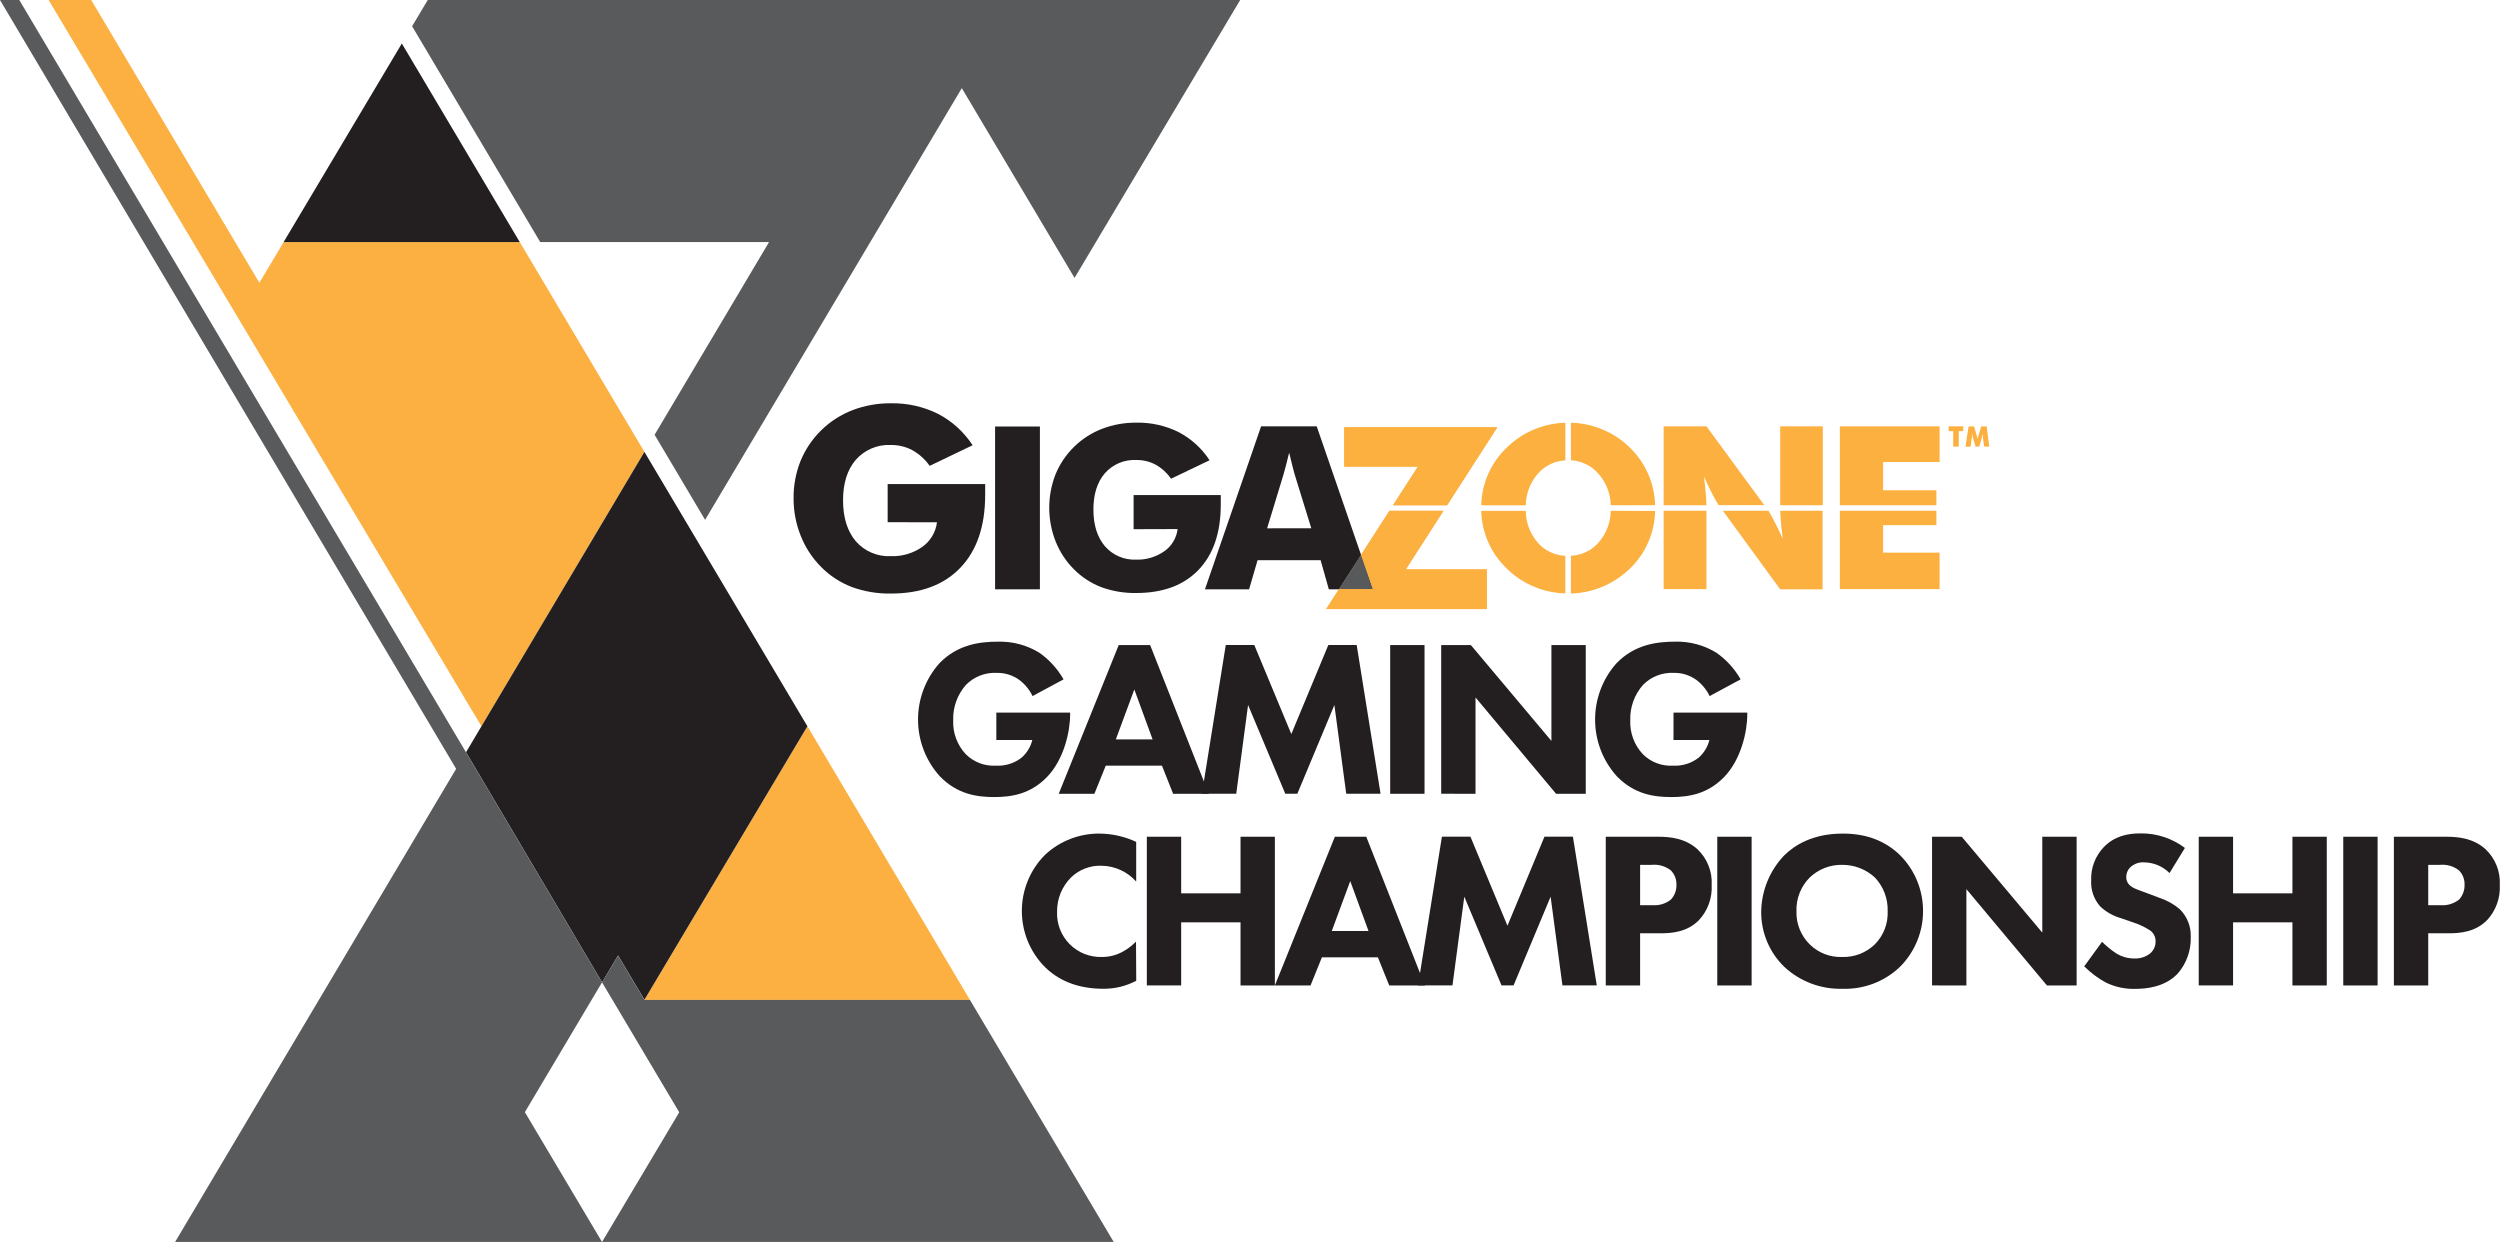
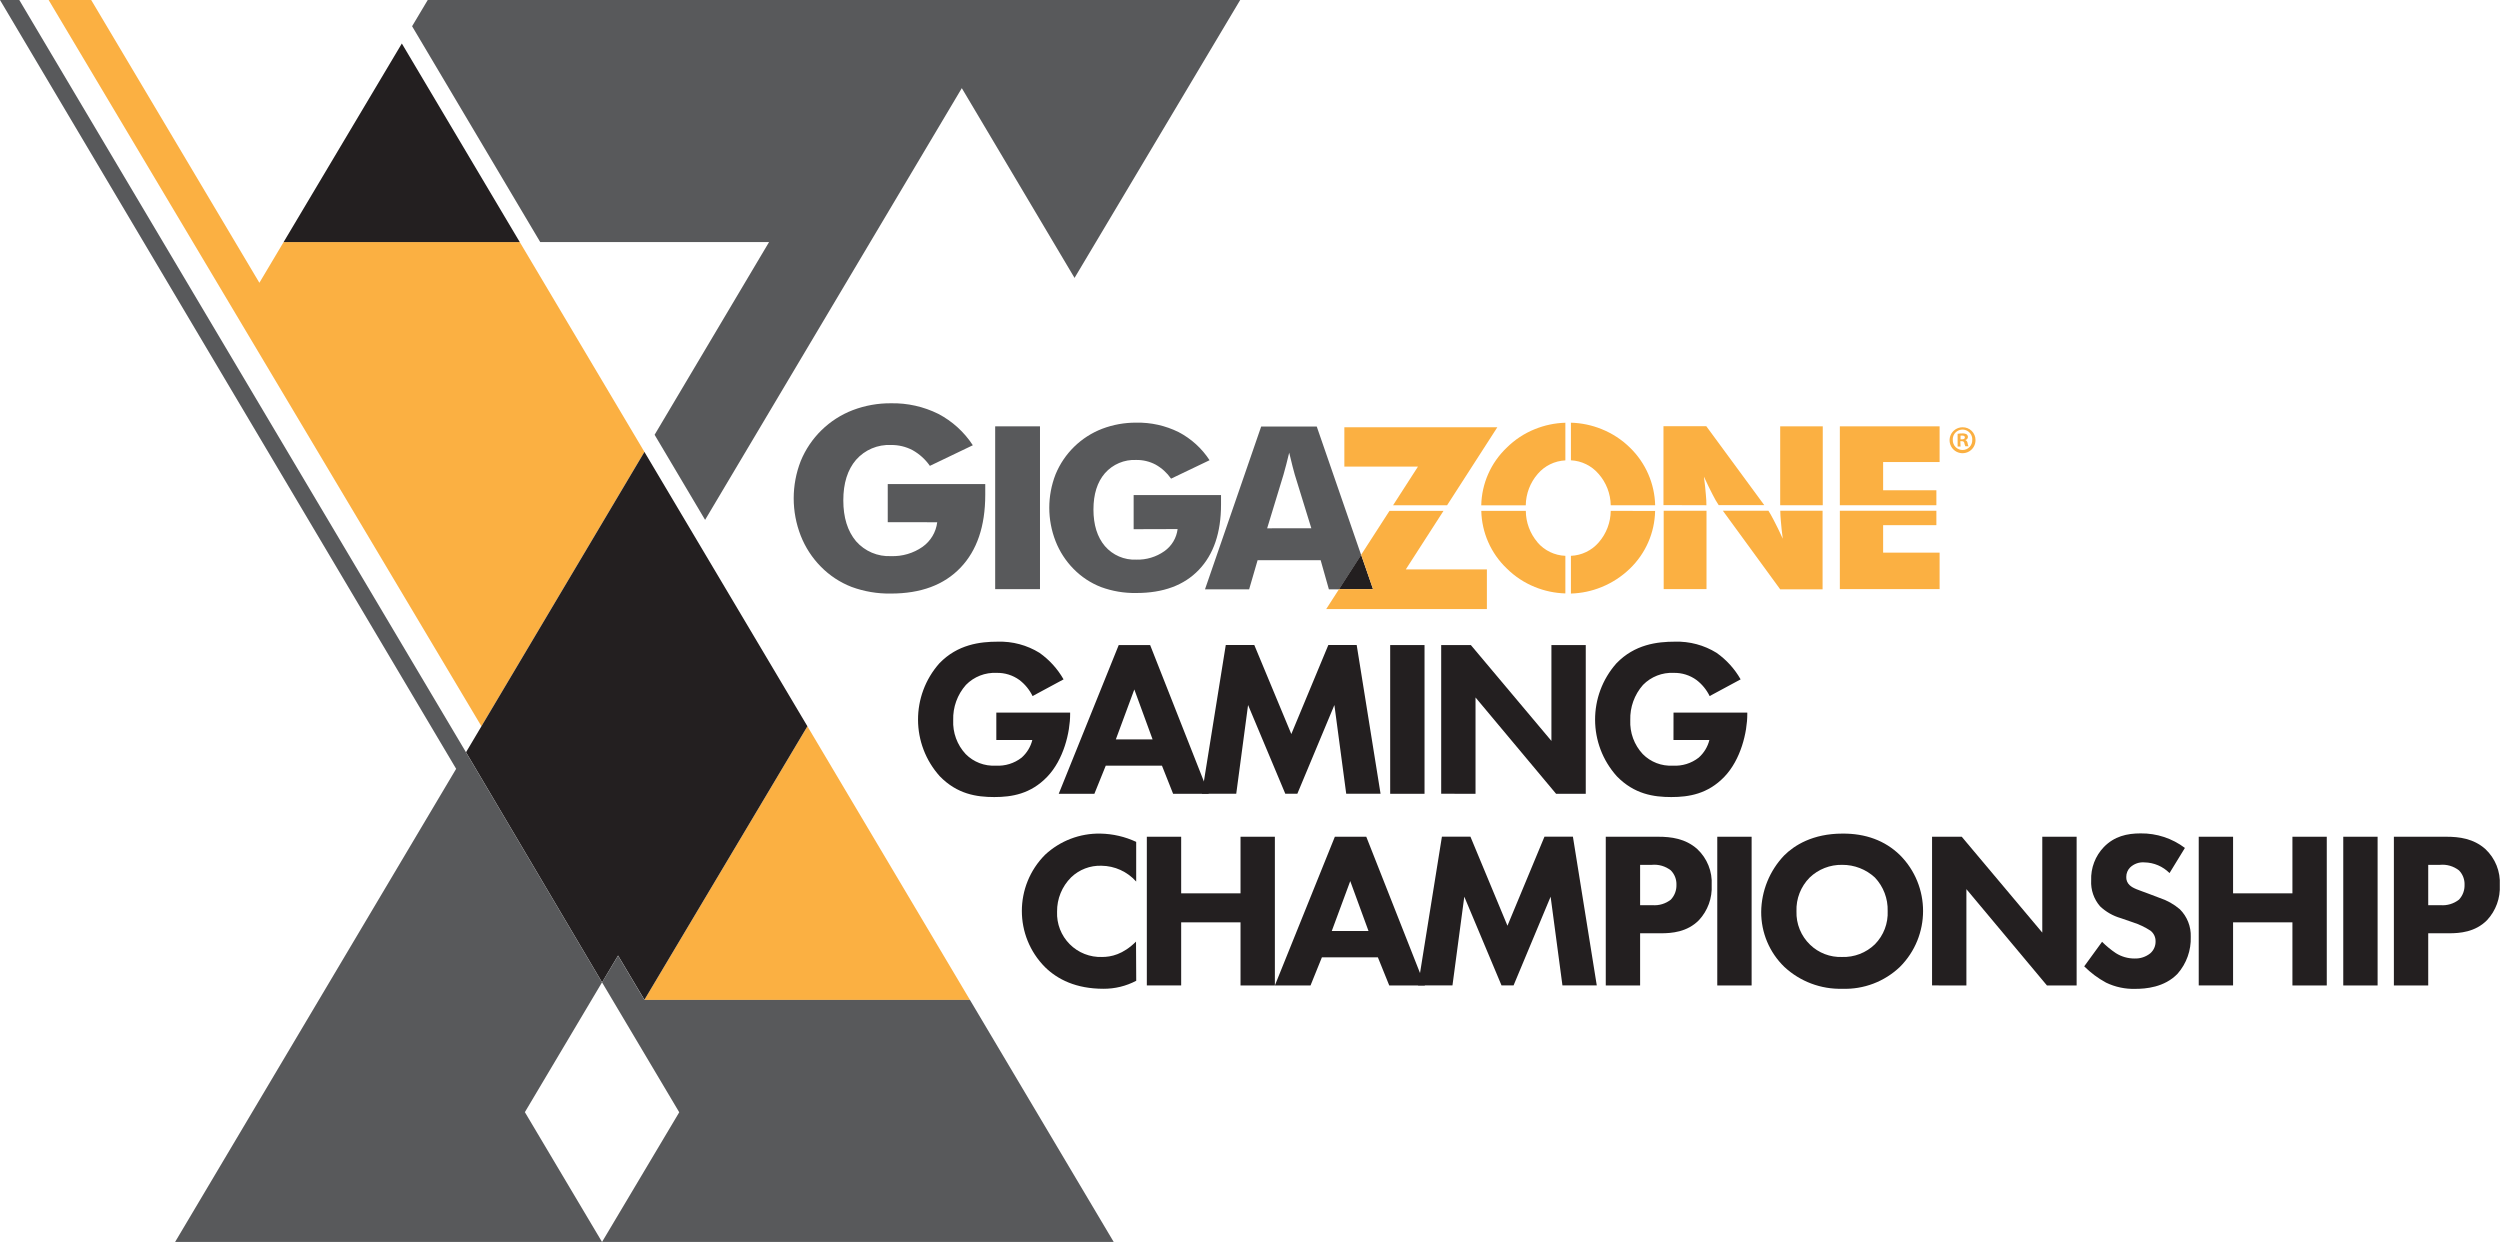
<svg xmlns="http://www.w3.org/2000/svg" viewBox="0 0 589.67 292.94">
  <defs>
-     <style>.a{fill:#fbb040;}.b{fill:#231f20;}.c{fill:none;}.d{fill:#58595b;}.e{fill:#fbb041;}.f{fill:#595a5c;}</style>
+     <style>.a{fill:#231f20;}.b{fill:#fbb042;}.c{fill:#58595b;}</style>
  </defs>
-   <polygon class="a" points="328.57 119.18 341.31 119.18 353.16 100.78 317.07 100.78 317.07 110.06 334.44 110.06 328.57 119.18" />
-   <polygon class="a" points="340.47 120.48 327.73 120.48 321.04 130.86 315.83 138.95 312.8 143.66 350.7 143.66 350.7 134.31 331.57 134.31 340.47 120.48" />
-   <path class="b" d="M209.37,123.17v-9h23q0,.44,0,1t0,1.55q0,11.07-5.84,17.18T210.11,140a25.6,25.6,0,0,1-9.27-1.57,20.53,20.53,0,0,1-7.25-4.79,21.65,21.65,0,0,1-4.73-7.28,23.43,23.43,0,0,1-1.68-8.8,23.2,23.2,0,0,1,1.64-8.83,21.7,21.7,0,0,1,12.29-12,24.81,24.81,0,0,1,9-1.61,24.06,24.06,0,0,1,11.14,2.49,21.78,21.78,0,0,1,8.16,7.41l-10.13,4.86a12.32,12.32,0,0,0-4.09-3.7,10.6,10.6,0,0,0-5.08-1.22,10.33,10.33,0,0,0-8.26,3.5q-3,3.5-3,9.56t3,9.64a10.31,10.31,0,0,0,8.26,3.52,12.21,12.21,0,0,0,7.42-2.18,8.35,8.35,0,0,0,3.47-5.81Z" transform="translate(0 0)" />
-   <path class="b" d="M234.71,139v-38.4h10.57V139Z" transform="translate(0 0)" />
-   <path class="b" d="M267.38,124.82v-8.05h20.56q0,.39,0,.86t0,1.39q0,9.91-5.23,15.38T268,139.87a22.91,22.91,0,0,1-8.3-1.4,18.38,18.38,0,0,1-6.49-4.29,19.39,19.39,0,0,1-4.24-6.52,21.68,21.68,0,0,1,0-15.79,19.43,19.43,0,0,1,11-10.74A22.21,22.21,0,0,1,268,99.69a21.55,21.55,0,0,1,10,2.23,19.51,19.51,0,0,1,7.3,6.64l-9.08,4.35a11,11,0,0,0-3.66-3.32A9.48,9.48,0,0,0,268,108.5a9.25,9.25,0,0,0-7.4,3.13q-2.7,3.13-2.7,8.56t2.7,8.63A9.24,9.24,0,0,0,268,132a10.93,10.93,0,0,0,6.65-2,7.48,7.48,0,0,0,3.11-5.21Z" transform="translate(0 0)" />
-   <path class="c" d="M304.87,110.08l-.81-3.3q-.34,1.42-.67,2.7t-.67,2.47l-3.86,12.67h10.41l-3.91-12.67Q305.19,111.36,304.87,110.08Z" transform="translate(0 0)" />
-   <path class="b" d="M310.57,100.56H297.45L284.21,139h10.41l2-6.87h14.87l1.94,6.87h2.4l5.21-8.09Zm-11.7,24.05,3.86-12.67q.34-1.18.67-2.47t.67-2.7l.81,3.3q.32,1.29.5,1.86l3.91,12.67Z" transform="translate(0 0)" />
-   <polygon class="d" points="321.04 130.86 315.83 138.95 323.84 138.95 321.04 130.86" />
-   <path class="a" d="M402.49,119.17c0-.75-.06-1.58-.13-2.48q-.14-1.86-.46-4.27,1.13,2.46,2.08,4.29a22,22,0,0,0,1.4,2.43l0,0h10.75L402.5,100.56H392.4v18.61Z" transform="translate(0 0)" />
-   <rect class="a" x="419.89" y="100.56" width="10.05" height="18.61" />
-   <rect class="a" x="392.4" y="120.47" width="10.1" height="18.48" />
-   <path class="a" d="M419.91,120.47c0,.72.06,1.5.13,2.35q.14,1.86.46,4.25-1.15-2.52-2.11-4.34-.84-1.6-1.27-2.26H406.37L419.89,139h10V120.47Z" transform="translate(0 0)" />
-   <polygon class="a" points="444.16 123.87 456.73 123.87 456.73 120.47 433.96 120.47 433.96 138.95 457.49 138.95 457.49 130.35 444.16 130.35 444.16 123.87" />
-   <polygon class="a" points="433.96 100.56 433.96 119.17 456.73 119.17 456.73 115.64 444.16 115.64 444.16 108.97 457.49 108.97 457.49 100.56 433.96 100.56" />
-   <path class="a" d="M379.92,120.48a11.51,11.51,0,0,1-2.82,7.43,9.15,9.15,0,0,1-6.57,3.18V140a20.63,20.63,0,0,0,7.21-1.52,21,21,0,0,0,6.71-4.37,19.43,19.43,0,0,0,5.94-13.59Z" transform="translate(0 0)" />
-   <path class="a" d="M377.06,111.78a11.46,11.46,0,0,1,2.86,7.4h10.47a19.59,19.59,0,0,0-5.94-13.59,20.32,20.32,0,0,0-6.67-4.37,20.79,20.79,0,0,0-7.25-1.52v8.87A9.19,9.19,0,0,1,377.06,111.78Z" transform="translate(0 0)" />
-   <polygon class="a" points="328.57 119.18 341.31 119.18 353.16 100.78 317.07 100.78 317.07 110.06 334.44 110.06 328.57 119.18" />
-   <polygon class="a" points="340.47 120.48 327.73 120.48 321.04 130.86 323.84 138.95 315.83 138.95 312.8 143.66 350.7 143.66 350.7 134.31 331.57 134.31 340.47 120.48" />
-   <path class="a" d="M362.66,127.94a11.56,11.56,0,0,1-2.78-7.45h-10.5a19.36,19.36,0,0,0,6,13.59,20.09,20.09,0,0,0,6.62,4.37,20.64,20.64,0,0,0,7.21,1.52v-8.87A9.12,9.12,0,0,1,362.66,127.94Z" transform="translate(0 0)" />
-   <path class="a" d="M362,101.23a20.09,20.09,0,0,0-6.62,4.37,19.3,19.3,0,0,0-6,13.59h10.5a11.52,11.52,0,0,1,2.82-7.41,9.13,9.13,0,0,1,6.52-3.19V99.71A20.6,20.6,0,0,0,362,101.23Z" transform="translate(0 0)" />
-   <path class="a" d="M460.7,105.34v-3.65h-1.07v-1.13h3.44v1.13H462v3.65Z" transform="translate(0 0)" />
-   <path class="a" d="M469.2,105.34H468l-.28-2.07c0-.15,0-.31-.05-.49s0-.37,0-.58a5.79,5.79,0,0,1-.18.76l0,.14-.65,2.24h-.87l-.65-2.24,0-.14a5.32,5.32,0,0,1-.18-.75c0,.18,0,.36,0,.54s0,.35-.06.53l-.28,2.07h-1.21l.74-4.78h1.29l.72,2.47,0,.08a3.23,3.23,0,0,1,.13.57,2.38,2.38,0,0,1,0-.28q0-.16.1-.37l.73-2.46h1.29Z" transform="translate(0 0)" />
-   <path class="b" d="M235,168.08h17.41v.37c0,4.26-1.52,10.73-5.42,14.78S238.67,188,234.51,188s-8.73-.68-12.83-4.89a20,20,0,0,1-.11-26.66c4.31-4.47,9.62-5.1,13.78-5.1a17.68,17.68,0,0,1,9.83,2.63,19.4,19.4,0,0,1,5.68,6.26l-7.31,3.94a10.62,10.62,0,0,0-3.1-3.79,8.8,8.8,0,0,0-5.36-1.68,9.49,9.49,0,0,0-7.26,2.84,12,12,0,0,0-3,8.31,11,11,0,0,0,2.94,8,9.22,9.22,0,0,0,7.1,2.73,9,9,0,0,0,6.1-1.89,8.19,8.19,0,0,0,2.52-4.15H235Z" transform="translate(0 0)" />
-   <path class="b" d="M274.07,180.6H260.81l-2.68,6.63h-8.41l14.15-35.08h7.41l13.83,35.08H276.7Zm-2.21-6.2-4.31-11.78-4.36,11.78Z" transform="translate(0 0)" />
-   <path class="b" d="M283.49,187.22l5.63-35.08h6.73l8.73,21,8.73-21H320l5.63,35.08h-8.1l-2.79-20.93L306,187.22h-2.84l-8.78-20.93-2.79,20.93Z" transform="translate(0 0)" />
-   <path class="b" d="M336,152.15v35.08h-8.1V152.15Z" transform="translate(0 0)" />
-   <path class="b" d="M339.93,187.22V152.15h7l19,22.61V152.15h8.1v35.08h-7l-19-22.72v22.72Z" transform="translate(0 0)" />
-   <path class="b" d="M394.73,168.08h17.4v.37c0,4.26-1.52,10.73-5.42,14.78S398.36,188,394.2,188s-8.73-.68-12.83-4.89a20,20,0,0,1-.1-26.66c4.31-4.47,9.62-5.1,13.78-5.1a17.67,17.67,0,0,1,9.83,2.63,19.39,19.39,0,0,1,5.68,6.26l-7.31,3.94a10.62,10.62,0,0,0-3.1-3.79,8.8,8.8,0,0,0-5.36-1.68,9.49,9.49,0,0,0-7.26,2.84,12,12,0,0,0-3,8.31,11,11,0,0,0,2.94,8,9.22,9.22,0,0,0,7.1,2.73,9,9,0,0,0,6.1-1.89,8.2,8.2,0,0,0,2.52-4.15h-8.47Z" transform="translate(0 0)" />
-   <path class="b" d="M268,231.33a16.31,16.31,0,0,1-7.73,1.89c-6.47,0-10.83-2.21-13.78-5.1a18.79,18.79,0,0,1,0-26.5,18.62,18.62,0,0,1,13.09-5,20.89,20.89,0,0,1,8.41,1.95v9.36a11.12,11.12,0,0,0-8.2-3.73,9.84,9.84,0,0,0-7.15,2.74,11.23,11.23,0,0,0-3.31,8.1,10.26,10.26,0,0,0,10.62,10.68c2.1,0,4.94-.58,8-3.63Z" transform="translate(0 0)" />
-   <path class="b" d="M278.6,210.71h14V197.36h8.1v35.08h-8.1V217.55h-14v14.88h-8.1V197.36h8.1Z" transform="translate(0 0)" />
-   <path class="b" d="M325,225.81H311.79l-2.68,6.63H300.7l14.15-35.08h7.41l13.83,35.08h-8.41Zm-2.21-6.21-4.31-11.78-4.36,11.78Z" transform="translate(0 0)" />
-   <path class="b" d="M334.47,232.43l5.63-35.08h6.73l8.73,21,8.73-21H371l5.63,35.08h-8.1l-2.79-20.93L357,232.43h-2.84l-8.78-20.93-2.79,20.93Z" transform="translate(0 0)" />
-   <path class="b" d="M391.11,197.36c3.05,0,6.42.42,9.2,2.89a10.79,10.79,0,0,1,3.42,8.52,11.28,11.28,0,0,1-3,8.26c-2.79,2.84-6.47,3.1-8.94,3.1h-4.94v12.31h-8.1V197.36Zm-4.26,16.14h2.89a6.2,6.2,0,0,0,4.36-1.31,4.88,4.88,0,0,0,1.32-3.47,4.63,4.63,0,0,0-1.32-3.42,6.31,6.31,0,0,0-4.52-1.31h-2.73Z" transform="translate(0 0)" />
-   <path class="b" d="M413.15,197.36v35.08h-8.1V197.36Z" transform="translate(0 0)" />
-   <path class="b" d="M448.12,201.67a18.66,18.66,0,0,1,0,26.4,18.73,18.73,0,0,1-13.57,5.15,19.31,19.31,0,0,1-13.67-5.15,17.91,17.91,0,0,1-5.47-13,19.58,19.58,0,0,1,5.42-13.3c2.37-2.37,6.73-5.15,13.73-5.15C440,196.57,444.6,198.25,448.12,201.67ZM426.83,207a10.74,10.74,0,0,0-3.1,7.94,10.47,10.47,0,0,0,3.21,7.89,10.31,10.31,0,0,0,7.52,2.89,10.62,10.62,0,0,0,7.78-3,10.51,10.51,0,0,0,3-7.84,11.05,11.05,0,0,0-3-7.89,11.25,11.25,0,0,0-7.73-3A10.76,10.76,0,0,0,426.83,207Z" transform="translate(0 0)" />
-   <path class="b" d="M455.71,232.43V197.36h7l19,22.61V197.36h8.1v35.08h-7l-19-22.72v22.72Z" transform="translate(0 0)" />
-   <path class="b" d="M511.72,205.93a8.54,8.54,0,0,0-5.89-2.52,4.38,4.38,0,0,0-3.42,1.21,3.13,3.13,0,0,0-.89,2.21,2.46,2.46,0,0,0,.79,1.95c.84.79,2.05,1.11,4.42,2l2.63,1a14.07,14.07,0,0,1,4.79,2.68,8.75,8.75,0,0,1,2.58,6.52,12.57,12.57,0,0,1-3.1,8.68c-3.1,3.26-7.62,3.58-9.94,3.58a14.87,14.87,0,0,1-6.94-1.47,22.31,22.31,0,0,1-5.15-3.84l4.21-5.79a21.41,21.41,0,0,0,3.26,2.68,8.14,8.14,0,0,0,4.42,1.26,5.6,5.6,0,0,0,3.68-1.21,3.63,3.63,0,0,0,1.26-2.84,3.09,3.09,0,0,0-1.21-2.52,17.1,17.1,0,0,0-4.1-1.95l-2.89-1a11.82,11.82,0,0,1-4.89-2.79,8.62,8.62,0,0,1-2.1-6.1,10.78,10.78,0,0,1,3-7.89c2.47-2.52,5.42-3.21,8.68-3.21A17,17,0,0,1,515.35,200Z" transform="translate(0 0)" />
-   <path class="b" d="M526.71,210.71h14V197.36h8.1v35.08h-8.1V217.55h-14v14.88h-8.1V197.36h8.1Z" transform="translate(0 0)" />
-   <path class="b" d="M560.8,197.36v35.08h-8.1V197.36Z" transform="translate(0 0)" />
-   <path class="b" d="M577,197.36c3.05,0,6.42.42,9.2,2.89a10.78,10.78,0,0,1,3.42,8.52,11.28,11.28,0,0,1-3,8.26c-2.79,2.84-6.47,3.1-8.94,3.1h-4.94v12.31h-8.1V197.36Zm-4.26,16.14h2.89a6.21,6.21,0,0,0,4.37-1.31,4.89,4.89,0,0,0,1.31-3.47A4.63,4.63,0,0,0,580,205.3a6.32,6.32,0,0,0-4.52-1.31h-2.74Z" transform="translate(0 0)" />
-   <polygon class="e" points="152 235.81 152.02 235.85 228.78 235.85 190.44 171.3 152 235.81" />
-   <polygon class="e" points="11.47 0 113.51 171.23 113.56 171.3 152 106.59 122.59 57.09 66.9 57.09 61.18 66.7 21.51 0 11.47 0" />
-   <polygon class="f" points="100.89 0 97.2 6.19 127.42 57.09 181.4 57.09 154.4 102.55 166.31 122.62 226.86 20.79 253.45 65.55 292.52 0 100.89 0" />
-   <path class="f" d="M109.44,178.24l-1.84,3.1Z" transform="translate(0 0)" />
-   <polygon class="b" points="66.9 57.09 122.59 57.09 94.78 10.26 66.9 57.09" />
-   <polygon class="b" points="152 106.59 142.04 123.36 113.56 171.3 109.92 177.43 142.01 231.7 145.78 225.37 152 235.81 190.44 171.3 152 106.59" />
-   <path class="f" d="M142,231.7l18.21,30.65L142,292.94H262.69l-33.91-57.09H152l0,0-6.22-10.44ZM0,0,107.59,181.34,41.3,292.94H142L123.8,262.32,142,231.7l-32.09-54.27L4.55,0Z" transform="translate(0 0)" />
+   <path class="a" d="M235,168.08h17.41v.37c0,4.26-1.52,10.73-5.42,14.78S238.67,188,234.51,188s-8.73-.68-12.83-4.89a20,20,0,0,1-.11-26.66c4.31-4.47,9.62-5.1,13.78-5.1a17.68,17.68,0,0,1,9.83,2.63,19.4,19.4,0,0,1,5.68,6.26l-7.31,3.94a10.62,10.62,0,0,0-3.1-3.79,8.8,8.8,0,0,0-5.36-1.68,9.49,9.49,0,0,0-7.26,2.84,12,12,0,0,0-3,8.31,11,11,0,0,0,2.94,8,9.22,9.22,0,0,0,7.1,2.73,9,9,0,0,0,6.1-1.89,8.19,8.19,0,0,0,2.52-4.15H235Z" transform="translate(0 0)" />
+   <path class="a" d="M274.07,180.6H260.81l-2.68,6.63h-8.41l14.15-35.08h7.41l13.83,35.08H276.7Zm-2.21-6.2-4.31-11.78-4.36,11.78Z" transform="translate(0 0)" />
+   <path class="a" d="M283.49,187.22l5.63-35.08h6.73l8.73,21,8.73-21H320l5.63,35.08h-8.1l-2.79-20.93L306,187.22h-2.84l-8.78-20.93-2.79,20.93Z" transform="translate(0 0)" />
+   <path class="a" d="M336,152.15v35.08h-8.1V152.15Z" transform="translate(0 0)" />
+   <path class="a" d="M339.93,187.22V152.15h7l19,22.61V152.15h8.1v35.08h-7l-19-22.72v22.72Z" transform="translate(0 0)" />
+   <path class="a" d="M394.73,168.08h17.4v.37c0,4.26-1.52,10.73-5.42,14.78S398.36,188,394.2,188s-8.73-.68-12.83-4.89a20,20,0,0,1-.1-26.66c4.31-4.47,9.62-5.1,13.78-5.1a17.67,17.67,0,0,1,9.83,2.63,19.39,19.39,0,0,1,5.68,6.26l-7.31,3.94a10.62,10.62,0,0,0-3.1-3.79,8.8,8.8,0,0,0-5.36-1.68,9.49,9.49,0,0,0-7.26,2.84,12,12,0,0,0-3,8.31,11,11,0,0,0,2.94,8,9.22,9.22,0,0,0,7.1,2.73,9,9,0,0,0,6.1-1.89,8.2,8.2,0,0,0,2.52-4.15h-8.47Z" transform="translate(0 0)" />
+   <path class="a" d="M268,231.33a16.31,16.31,0,0,1-7.73,1.89c-6.47,0-10.83-2.21-13.78-5.1a18.79,18.79,0,0,1,0-26.5,18.62,18.62,0,0,1,13.09-5,20.89,20.89,0,0,1,8.41,1.95v9.36a11.12,11.12,0,0,0-8.2-3.73,9.84,9.84,0,0,0-7.15,2.74,11.23,11.23,0,0,0-3.31,8.1,10.26,10.26,0,0,0,10.62,10.68c2.1,0,4.94-.58,8-3.63Z" transform="translate(0 0)" />
+   <path class="a" d="M278.6,210.71h14V197.36h8.1v35.08h-8.1V217.55h-14v14.88h-8.1V197.36h8.1Z" transform="translate(0 0)" />
+   <path class="a" d="M325,225.81H311.79l-2.68,6.63H300.7l14.15-35.08h7.41l13.83,35.08h-8.41Zm-2.21-6.21-4.31-11.78-4.36,11.78Z" transform="translate(0 0)" />
+   <path class="a" d="M334.47,232.43l5.63-35.08h6.73l8.73,21,8.73-21H371l5.63,35.08h-8.1l-2.79-20.93L357,232.43h-2.84l-8.78-20.93-2.79,20.93Z" transform="translate(0 0)" />
+   <path class="a" d="M391.11,197.36c3.05,0,6.42.42,9.2,2.89a10.79,10.79,0,0,1,3.42,8.52,11.28,11.28,0,0,1-3,8.26c-2.79,2.84-6.47,3.1-8.94,3.1h-4.94v12.31h-8.1V197.36Zm-4.26,16.14h2.89a6.2,6.2,0,0,0,4.36-1.31,4.88,4.88,0,0,0,1.32-3.47,4.63,4.63,0,0,0-1.32-3.42,6.31,6.31,0,0,0-4.52-1.31h-2.73Z" transform="translate(0 0)" />
+   <path class="a" d="M413.15,197.36v35.08h-8.1V197.36Z" transform="translate(0 0)" />
+   <path class="a" d="M448.12,201.67a18.66,18.66,0,0,1,0,26.4,18.73,18.73,0,0,1-13.57,5.15,19.31,19.31,0,0,1-13.67-5.15,17.91,17.91,0,0,1-5.47-13,19.58,19.58,0,0,1,5.42-13.3c2.37-2.37,6.73-5.15,13.73-5.15C440,196.57,444.6,198.25,448.12,201.67ZM426.83,207a10.74,10.74,0,0,0-3.1,7.94,10.47,10.47,0,0,0,3.21,7.89,10.31,10.31,0,0,0,7.52,2.89,10.62,10.62,0,0,0,7.78-3,10.51,10.51,0,0,0,3-7.84,11.05,11.05,0,0,0-3-7.89,11.25,11.25,0,0,0-7.73-3A10.76,10.76,0,0,0,426.83,207Z" transform="translate(0 0)" />
+   <path class="a" d="M455.71,232.43V197.36h7l19,22.61V197.36h8.1v35.08h-7l-19-22.72v22.72Z" transform="translate(0 0)" />
+   <path class="a" d="M511.72,205.93a8.54,8.54,0,0,0-5.89-2.52,4.38,4.38,0,0,0-3.42,1.21,3.13,3.13,0,0,0-.89,2.21,2.46,2.46,0,0,0,.79,1.95c.84.79,2.05,1.11,4.42,2l2.63,1a14.07,14.07,0,0,1,4.79,2.68,8.75,8.75,0,0,1,2.58,6.52,12.57,12.57,0,0,1-3.1,8.68c-3.1,3.26-7.62,3.58-9.94,3.58a14.87,14.87,0,0,1-6.94-1.47,22.31,22.31,0,0,1-5.15-3.84l4.21-5.79a21.41,21.41,0,0,0,3.26,2.68,8.14,8.14,0,0,0,4.42,1.26,5.6,5.6,0,0,0,3.68-1.21,3.63,3.63,0,0,0,1.26-2.84,3.09,3.09,0,0,0-1.21-2.52,17.1,17.1,0,0,0-4.1-1.95l-2.89-1a11.82,11.82,0,0,1-4.89-2.79,8.62,8.62,0,0,1-2.1-6.1,10.78,10.78,0,0,1,3-7.89c2.47-2.52,5.42-3.21,8.68-3.21A17,17,0,0,1,515.35,200Z" transform="translate(0 0)" />
+   <path class="a" d="M526.71,210.71h14V197.36h8.1v35.08h-8.1V217.55h-14v14.88h-8.1V197.36h8.1Z" transform="translate(0 0)" />
+   <path class="a" d="M560.8,197.36v35.08h-8.1V197.36Z" transform="translate(0 0)" />
+   <path class="a" d="M577,197.36c3.05,0,6.42.42,9.2,2.89a10.78,10.78,0,0,1,3.42,8.52,11.28,11.28,0,0,1-3,8.26c-2.79,2.84-6.47,3.1-8.94,3.1h-4.94v12.31h-8.1V197.36Zm-4.26,16.14h2.89a6.21,6.21,0,0,0,4.37-1.31,4.89,4.89,0,0,0,1.31-3.47A4.63,4.63,0,0,0,580,205.3a6.32,6.32,0,0,0-4.52-1.31h-2.74Z" transform="translate(0 0)" />
+   <polygon class="b" points="152 235.81 152.02 235.85 228.78 235.85 190.44 171.3 152 235.81" />
+   <polygon class="b" points="11.47 0 113.51 171.23 113.56 171.3 152 106.59 122.59 57.09 66.9 57.09 61.18 66.7 21.51 0 11.47 0" />
+   <polygon class="c" points="100.89 0 97.2 6.19 127.42 57.09 181.4 57.09 154.4 102.55 166.31 122.62 226.86 20.79 253.45 65.55 292.52 0 100.89 0" />
+   <path class="c" d="M109.44,178.24l-1.84,3.1Z" transform="translate(0 0)" />
+   <polygon class="a" points="66.9 57.09 122.59 57.09 94.78 10.26 66.9 57.09" />
+   <polygon class="a" points="152 106.59 142.04 123.36 113.56 171.3 109.92 177.43 142.01 231.7 145.78 225.37 152 235.81 190.44 171.3 152 106.59" />
+   <path class="c" d="M142,231.7l18.21,30.65L142,292.94H262.69l-33.91-57.09H152l0,0-6.22-10.44ZM0,0,107.59,181.34,41.3,292.94H142L123.8,262.32,142,231.7l-32.09-54.27L4.55,0Z" transform="translate(0 0)" />
+   <path class="c" d="M209.39,123.17v-9h23q0,.44,0,1t0,1.55q0,11.07-5.84,17.18T210.12,140a25.61,25.61,0,0,1-9.27-1.57,20.54,20.54,0,0,1-7.25-4.79,21.64,21.64,0,0,1-4.73-7.28,24.21,24.21,0,0,1,0-17.63,21.7,21.7,0,0,1,12.29-12,24.81,24.81,0,0,1,9-1.61,24.05,24.05,0,0,1,11.14,2.49,21.78,21.78,0,0,1,8.16,7.41l-10.13,4.86a12.33,12.33,0,0,0-4.08-3.7,10.61,10.61,0,0,0-5.08-1.22,10.33,10.33,0,0,0-8.26,3.5q-3,3.5-3,9.56t3,9.64a10.31,10.31,0,0,0,8.26,3.51,12.21,12.21,0,0,0,7.42-2.18,8.35,8.35,0,0,0,3.47-5.81Z" transform="translate(0 0)" />
+   <rect class="c" x="234.73" y="100.56" width="10.57" height="38.4" />
+   <path class="c" d="M267.39,124.82v-8.05H288c0,.26,0,.55,0,.87s0,.78,0,1.39q0,9.91-5.23,15.38T268,139.87a22.92,22.92,0,0,1-8.3-1.4,18.38,18.38,0,0,1-6.49-4.29,19.39,19.39,0,0,1-4.23-6.52,21.69,21.69,0,0,1,0-15.79,19.43,19.43,0,0,1,11-10.74A22.22,22.22,0,0,1,268,99.69a21.53,21.53,0,0,1,10,2.23,19.49,19.49,0,0,1,7.3,6.63l-9.08,4.35a11,11,0,0,0-3.66-3.32,9.48,9.48,0,0,0-4.55-1.09,9.25,9.25,0,0,0-7.4,3.13q-2.7,3.13-2.7,8.56t2.7,8.63A9.23,9.23,0,0,0,268,132a10.94,10.94,0,0,0,6.65-2,7.49,7.49,0,0,0,3.11-5.21Z" transform="translate(0 0)" />
+   <path class="c" d="M298.88,124.61l3.86-12.67q.34-1.18.67-2.47t.67-2.7l.81,3.3q.32,1.29.5,1.86l3.91,12.67Zm11.7-24H297.47L284.22,139h10.41l2-6.87H311.5l1.94,6.87h2.4l5.21-8.09Z" transform="translate(0 0)" />
+   <polygon class="a" points="321.05 130.86 315.84 138.95 323.85 138.95 321.05 130.86" />
+   <path class="b" d="M402.49,119.17q0-1.13-.13-2.48-.14-1.86-.46-4.27,1.13,2.47,2.08,4.29a21.79,21.79,0,0,0,1.4,2.43l0,0h10.75l-13.67-18.61h-10.1v18.61Z" transform="translate(0 0)" />
+   <rect class="b" x="419.89" y="100.56" width="10.04" height="18.61" />
+   <rect class="b" x="392.41" y="120.47" width="10.1" height="18.48" />
+   <path class="b" d="M419.91,120.47c0,.72.06,1.5.13,2.35q.14,1.86.46,4.25-1.15-2.52-2.11-4.34-.84-1.61-1.27-2.26H406.37L419.89,139h10V120.47Z" transform="translate(0 0)" />
+   <polygon class="b" points="444.17 123.87 456.73 123.87 456.73 120.47 433.96 120.47 433.96 138.95 457.49 138.95 457.49 130.35 444.17 130.35 444.17 123.87" />
+   <polygon class="b" points="433.96 100.56 433.96 119.17 456.73 119.17 456.73 115.64 444.17 115.64 444.17 108.98 457.49 108.98 457.49 100.56 433.96 100.56" />
+   <path class="b" d="M379.92,120.49a11.5,11.5,0,0,1-2.82,7.43,9.14,9.14,0,0,1-6.57,3.18V140a20.66,20.66,0,0,0,7.21-1.52,20.94,20.94,0,0,0,6.71-4.37,19.43,19.43,0,0,0,5.94-13.59Z" transform="translate(0 0)" />
+   <path class="b" d="M377.06,111.78a11.45,11.45,0,0,1,2.86,7.4H390.4a19.59,19.59,0,0,0-5.94-13.59,20.29,20.29,0,0,0-6.68-4.37,20.76,20.76,0,0,0-7.25-1.52v8.87a9.19,9.19,0,0,1,6.53,3.21" transform="translate(0 0)" />
+   <polygon class="b" points="328.58 119.18 341.32 119.18 353.17 100.78 317.09 100.78 317.09 110.06 334.45 110.06 328.58 119.18" />
+   <polygon class="b" points="340.48 120.49 327.74 120.49 321.05 130.86 323.85 138.95 315.84 138.95 312.81 143.66 350.71 143.66 350.71 134.31 331.58 134.31 340.48 120.49" />
+   <path class="b" d="M362.67,127.94a11.55,11.55,0,0,1-2.78-7.45h-10.5a19.37,19.37,0,0,0,6,13.59,20.09,20.09,0,0,0,6.62,4.37,20.67,20.67,0,0,0,7.21,1.52v-8.87a9.11,9.11,0,0,1-6.56-3.15" transform="translate(0 0)" />
+   <path class="b" d="M362,101.23a20.05,20.05,0,0,0-6.62,4.37,19.32,19.32,0,0,0-6,13.59h10.5a11.53,11.53,0,0,1,2.82-7.41,9.14,9.14,0,0,1,6.52-3.19V99.71a20.59,20.59,0,0,0-7.21,1.52" transform="translate(0 0)" />
+   <path class="b" d="M462.43,103.63h.33c.38,0,.69-.13.69-.44s-.2-.45-.64-.45a1.69,1.69,0,0,0-.38,0Zm0,1.69h-.69v-3a5.94,5.94,0,0,1,1.14-.09,1.86,1.86,0,0,1,1,.22.83.83,0,0,1,.29.65.76.76,0,0,1-.62.69v0a.88.88,0,0,1,.54.72,2.26,2.26,0,0,0,.22.75h-.74a2.53,2.53,0,0,1-.24-.73c-.06-.33-.24-.47-.62-.47h-.33Zm-1.83-1.56a2.31,2.31,0,0,0,2.32,2.38,2.28,2.28,0,0,0,2.27-2.36,2.3,2.3,0,1,0-4.59,0m5.36,0a3.06,3.06,0,1,1-3.05-3,3,3,0,0,1,3.05,3" transform="translate(0 0)" />
</svg>
